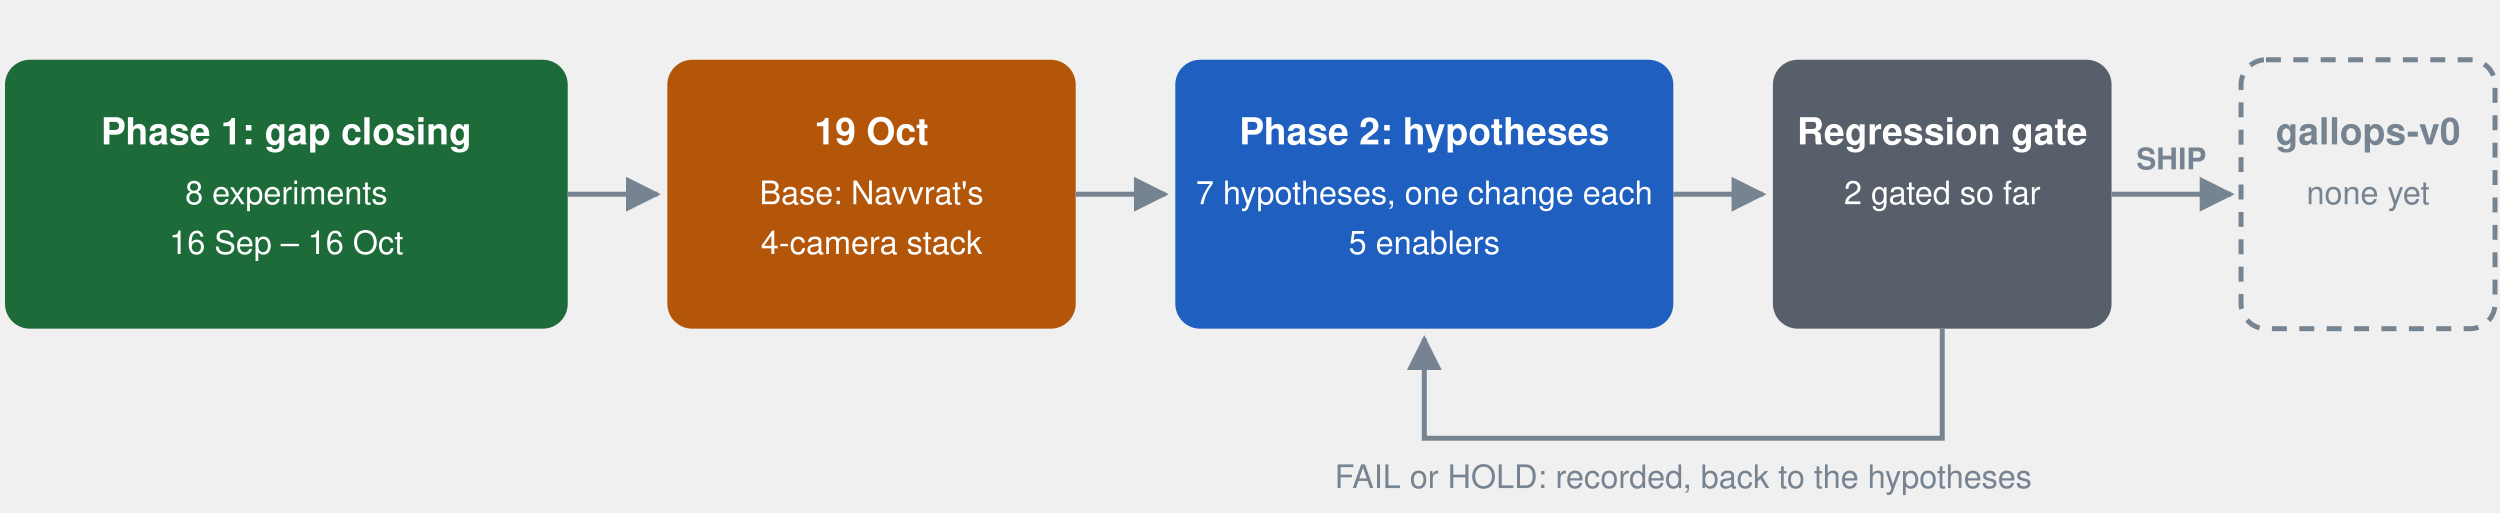
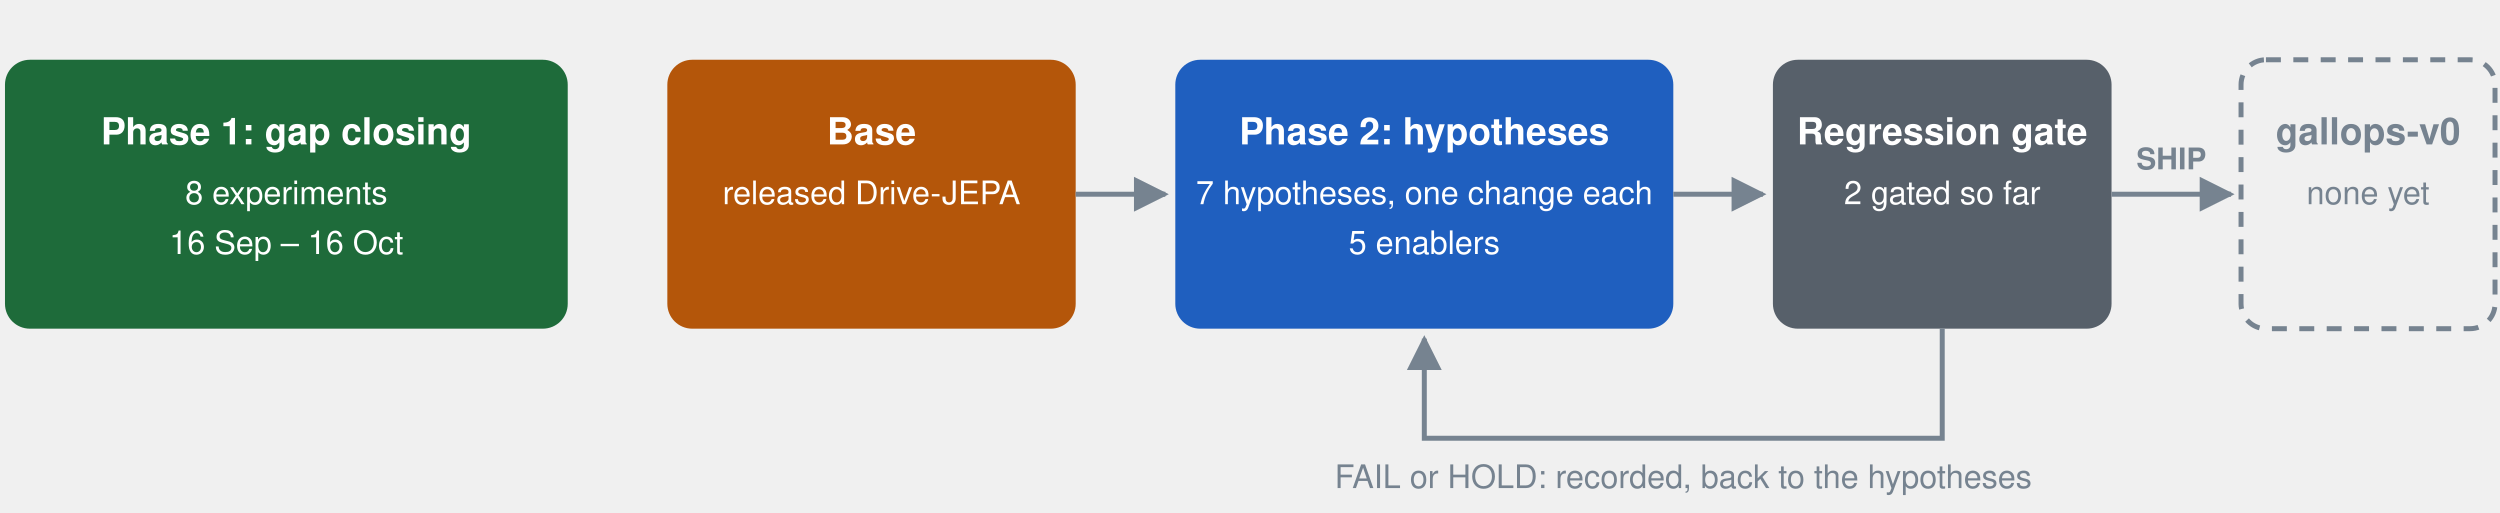
- <svg xmlns="http://www.w3.org/2000/svg" viewBox="-2 0 1004 206" role="img" aria-label="Gap closing leads to an agreed base, then hypotheses of one change each, judged by the regression gate, until the gate ships a version" font-family="-apple-system, BlinkMacSystemFont, 'Segoe UI', Helvetica, Arial, sans-serif">
+ <svg xmlns="http://www.w3.org/2000/svg" viewBox="-2 0 1004 206" role="img" aria-label="Gap closing, then hypotheses of one change each, judged against the base by the regression gate, until the gate ships a version" font-family="-apple-system, BlinkMacSystemFont, 'Segoe UI', Helvetica, Arial, sans-serif">
  <defs>
    <marker id="a" viewBox="0 0 10 10" refX="9" refY="5" markerWidth="7" markerHeight="7" orient="auto-start-reverse">
      <path d="M0 0 L10 5 L0 10 z" fill="#768390" />
    </marker>
  </defs>
  <rect x="0" y="24" width="226" height="108" rx="10" fill="#1E6B3A" />
  <text x="113" y="58" text-anchor="middle" font-size="15" font-weight="700" fill="#FFFFFF">Phase 1: gap closing</text>
  <text x="113" y="82" text-anchor="middle" font-size="13" fill="#FFFFFF">8 experiments</text>
  <text x="113" y="102" text-anchor="middle" font-size="13" fill="#FFFFFF">16 Sep – 16 Oct</text>
  <rect x="266" y="24" width="164" height="108" rx="10" fill="#B4560A" />
-   <text x="348" y="58" text-anchor="middle" font-size="15" font-weight="700" fill="#FFFFFF">19 Oct</text>
-   <text x="348" y="82" text-anchor="middle" font-size="13" fill="#FFFFFF">Base: Navvrat's</text>
-   <text x="348" y="102" text-anchor="middle" font-size="13" fill="#FFFFFF">4-camera stack</text>
+   <text x="348" y="58" text-anchor="middle" font-size="15" font-weight="700" fill="#FFFFFF">Base</text>
+   <text x="348" y="82" text-anchor="middle" font-size="13" fill="#FFFFFF">released Drive-JEPA</text>
  <rect x="470" y="24" width="200" height="108" rx="10" fill="#1F5FBF" />
  <text x="570" y="58" text-anchor="middle" font-size="15" font-weight="700" fill="#FFFFFF">Phase 2: hypotheses</text>
  <text x="570" y="82" text-anchor="middle" font-size="13" fill="#FFFFFF">7 hypotheses, one change each</text>
  <text x="570" y="102" text-anchor="middle" font-size="13" fill="#FFFFFF">5 enablers</text>
  <rect x="710" y="24" width="136" height="108" rx="10" fill="#57606A" />
  <text x="778" y="58" text-anchor="middle" font-size="15" font-weight="700" fill="#FFFFFF">Regression gate</text>
  <text x="778" y="82" text-anchor="middle" font-size="13" fill="#FFFFFF">2 gated so far</text>
  <rect x="898" y="24" width="102" height="108" rx="10" fill="none" stroke="#768390" stroke-width="2" stroke-dasharray="6 5" />
  <text x="949" y="58" text-anchor="middle" font-size="15" font-weight="700" fill="#768390">gallops-v0</text>
  <text x="949" y="82" text-anchor="middle" font-size="13" fill="#768390">none yet</text>
-   <line x1="226" y1="78" x2="262" y2="78" stroke="#768390" stroke-width="2" marker-end="url(#a)" />
  <line x1="430" y1="78" x2="466" y2="78" stroke="#768390" stroke-width="2" marker-end="url(#a)" />
  <line x1="670" y1="78" x2="706" y2="78" stroke="#768390" stroke-width="2" marker-end="url(#a)" />
  <line x1="846" y1="78" x2="894" y2="78" stroke="#768390" stroke-width="2" marker-end="url(#a)" />
  <text x="870" y="68" text-anchor="middle" font-size="12" font-weight="700" fill="#768390">SHIP</text>
  <path d="M778 132 V176 H570 V136" fill="none" stroke="#768390" stroke-width="2" marker-end="url(#a)" />
  <text x="674" y="196" text-anchor="middle" font-size="13" fill="#768390">FAIL or HOLD: recorded, back to the hypotheses</text>
</svg>
